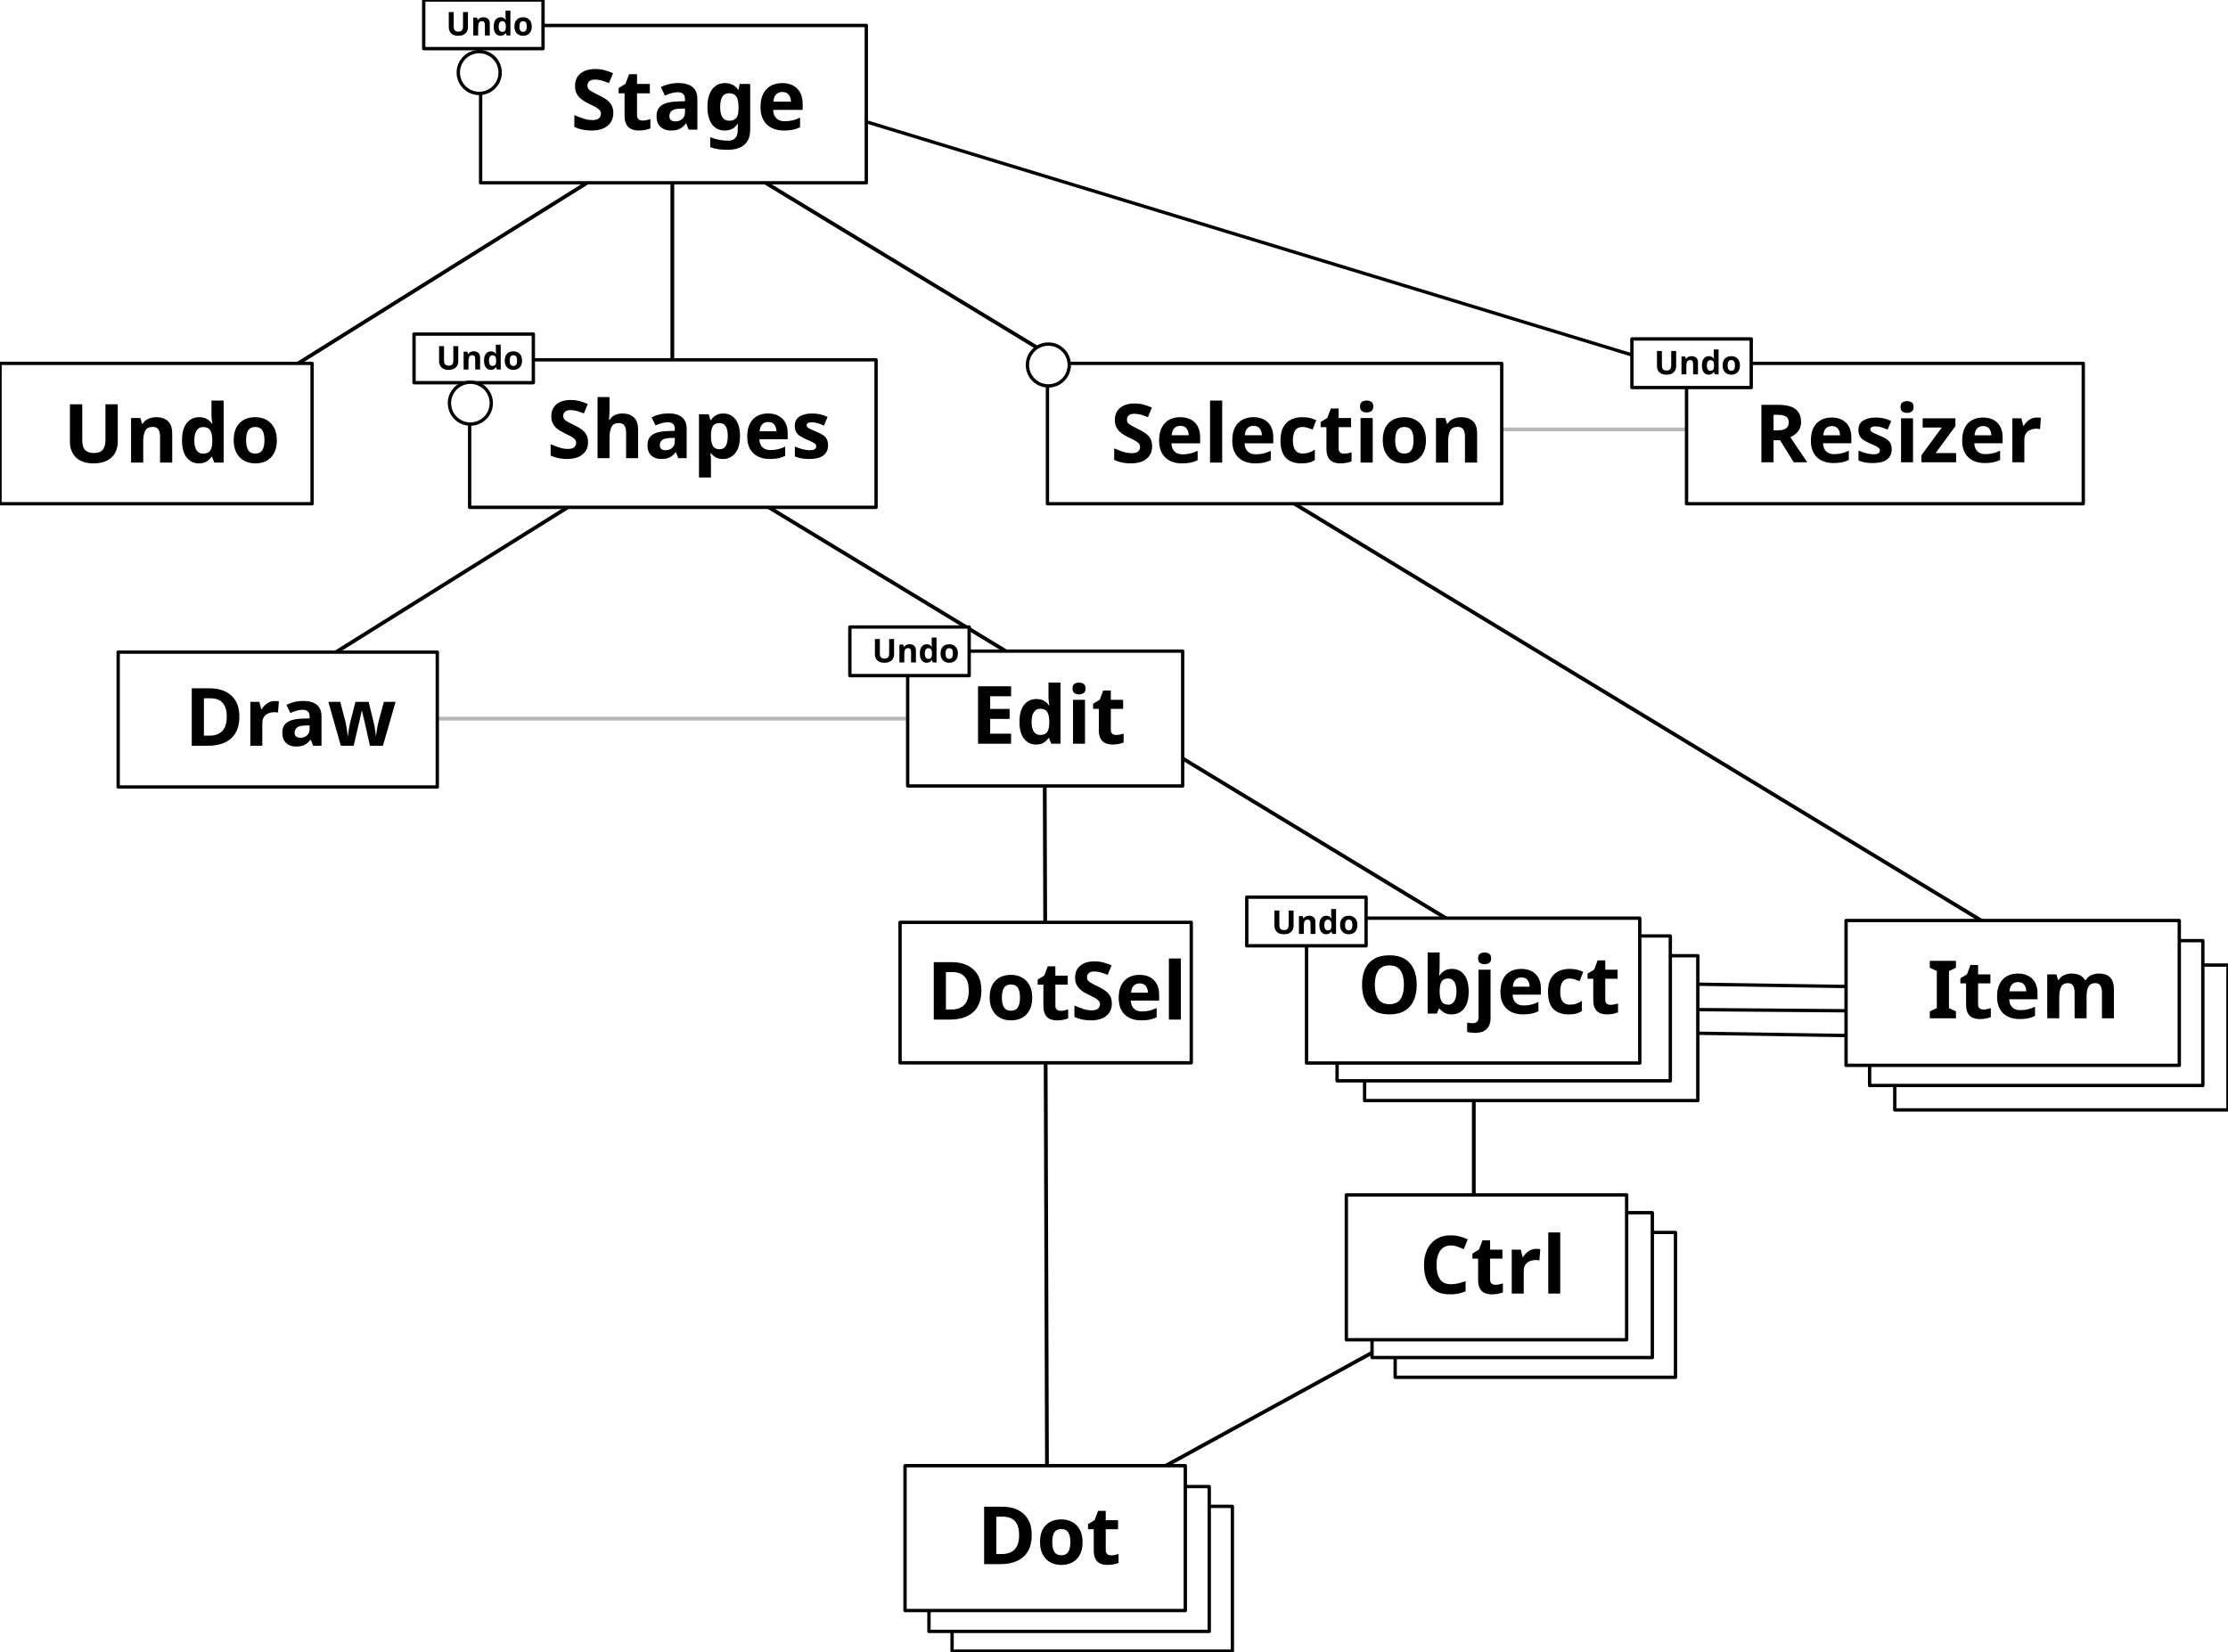
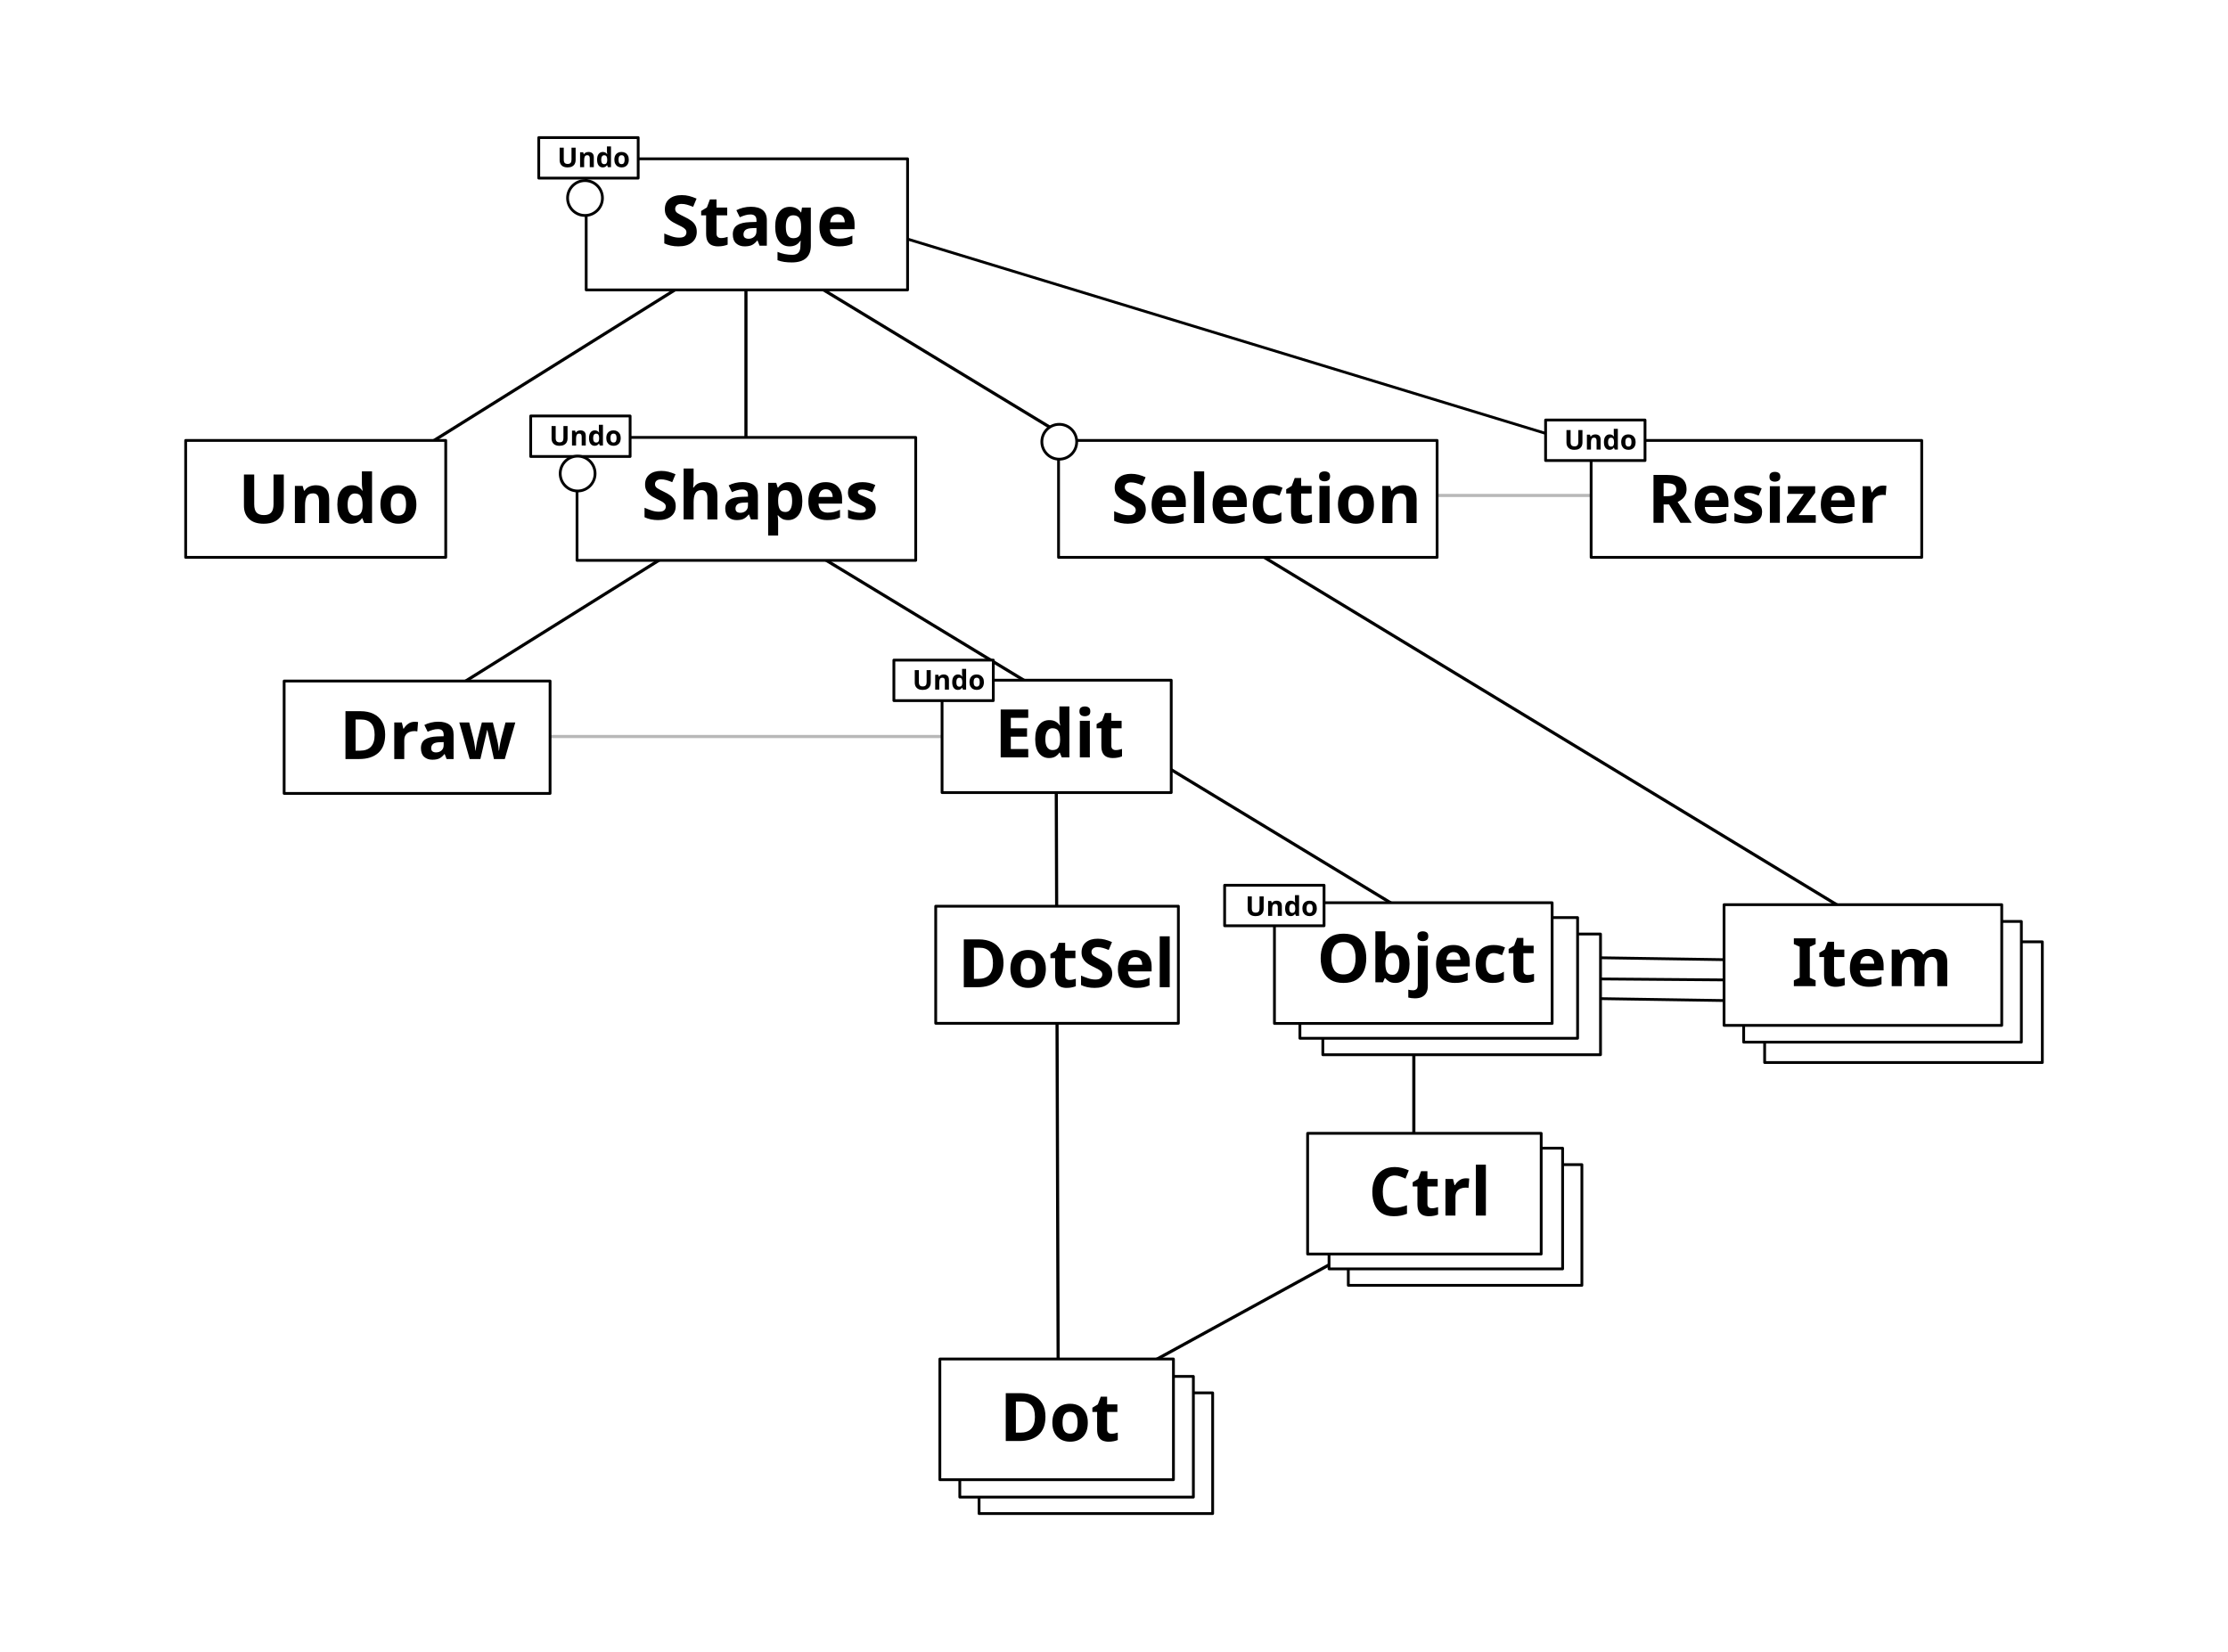
- <svg xmlns="http://www.w3.org/2000/svg" xmlns:ns1="http://svgjs.com/svgjs" width="100%" height="100%" version="1.1" style="stroke-linecap: round; stroke-linejoin: round;background: rgba(255, 255, 255, 1);" viewBox="423.701 359.157 5324.557 3946.711">
+ <svg xmlns="http://www.w3.org/2000/svg" xmlns:ns1="http://svgjs.com/svgjs" width="100%" height="100%" version="1.1" style="stroke-linecap: round; stroke-linejoin: round;background: rgba(255, 255, 255, 1);" viewBox="-108.755 -35.514 6389.468 4736.054">
  <svg id="S-14-ee8007" style="overflow: visible; pointer-events: none;" data-disabled="true">
    <line id="L-f9-565bf3" x1="437.419" y1="1327.986" x2="2464.392" y2="1327.986" style="stroke: rgb(184, 184, 184); stroke-opacity: 1; stroke-width: 9; fill: rgb(196, 196, 196); fill-opacity: 0;" transform="matrix(1,0,0,1,2774.088,57.59122)" />
    <line id="L-f2-ce9ff1" x1="994.62" y1="227.944" x2="3310.204" y2="933.265" style="stroke: rgb(0, 0, 0); stroke-opacity: 1; stroke-width: 8; fill: none; fill-opacity: 0;" transform="matrix(1,0,0,1,1437.221,403.36)" />
    <line id="L-ff-bb82e5" x1="4934.298" y1="2917.11" x2="1634.149" y2="914.137" style="stroke: rgb(0, 0, 0); stroke-opacity: 1; stroke-width: 9; fill: none; fill-opacity: 0;" transform="matrix(1,0,0,1,375.955,-265.5505)" />
    <line id="L-05-af3e59" x1="734.942" y1="1466.647" x2="1715.946" y2="853.343" style="stroke: rgb(0, 0, 0); stroke-opacity: 1; stroke-width: 9; fill: none; fill-opacity: 0;" transform="matrix(1,0,0,1,305.6076,-179.0931)" />
    <line id="L-0f-3659a1" x1="437.419" y1="1327.986" x2="2464.392" y2="1327.986" style="stroke: rgb(184, 184, 184); stroke-opacity: 1; stroke-width: 9; fill: rgb(196, 196, 196); fill-opacity: 0;" transform="matrix(1,0,0,1,296.0068,748.9656)" />
    <line id="L-11-06671b" x1="3361.782" y1="1962.697" x2="1634.149" y2="914.137" style="stroke: rgb(0, 0, 0); stroke-opacity: 1; stroke-width: 9; fill: none; fill-opacity: 0;" transform="matrix(1,0,0,1,576.9847,627.4082)" />
    <line id="L-ed-3f9ace" x1="992.281" y1="275.661" x2="992.281" y2="1149.702" style="stroke: rgb(0, 0, 0); stroke-opacity: 1; stroke-width: 9; fill: none; fill-opacity: 0;" transform="matrix(1,0,0,1,1038.198,324.1945)" />
    <line id="L-7f-db1f9f" x1="734.942" y1="1333.426" x2="1502.853" y2="853.343" style="stroke: rgb(0, 0, 0); stroke-opacity: 1; stroke-width: 9; fill: none; fill-opacity: 0;" transform="matrix(1,0,0,1,414.0669,633.1545)" />
    <line id="L-1b-5f1cf6" x1="1294.585" y1="2957.173" x2="2277.359" y2="2418.576" style="stroke: rgb(0, 0, 0); stroke-opacity: 1; stroke-width: 9; fill: none; fill-opacity: 0;" transform="matrix(1,0,0,1,1699.21,1023.777)" />
    <line id="L-ae-72d32b" x1="1887.713" y1="1890.501" x2="1887.713" y2="2509.415" style="stroke: rgb(0, 0, 0); stroke-opacity: 1; stroke-width: 9; fill: none; fill-opacity: 0;" transform="matrix(1,0,0,1,2058.142,899.8505)" />
    <line id="L-94-f58c82" x1="1248.665" y1="1343.291" x2="1254.807" y2="3223.66" style="stroke: rgb(0, 0, 0); stroke-opacity: 1; stroke-width: 9; fill: none; fill-opacity: 0;" transform="matrix(1,0,0,1,1671.407,771.4555)" />
    <line id="L-c9-54e9d2" x1="2836.86" y1="2390.626" x2="3562.481" y2="2401.789" style="stroke: rgb(0, 0, 0); stroke-opacity: 1; stroke-width: 8; fill: none; fill-opacity: 0;" transform="matrix(1,0,0,1,1498.622,435.9979)" />
    <line id="L-2e-537c79" x1="2842.442" y1="2334.809" x2="3556.9" y2="2340.391" style="stroke: rgb(0, 0, 0); stroke-opacity: 1; stroke-width: 8; fill: none; fill-opacity: 0;" transform="matrix(1,0,0,1,1437.222,435.9979)" />
    <line id="L-fb-c60820" x1="2836.86" y1="2390.626" x2="3562.481" y2="2401.789" style="stroke: rgb(0, 0, 0); stroke-opacity: 1; stroke-width: 8; fill: none; fill-opacity: 0;" transform="matrix(1,0,0,1,1498.622,318.7805)" />
  </svg>
  <svg id="S-1a-730474" style="overflow: visible; pointer-events: all;">
    <g id="G-38-737f03" transform="matrix(1,0,0,1,0,0)">
      <rect id="R-2d-17504c" width="796.361" height="346.207" style="stroke: rgb(0, 0, 0); stroke-opacity: 1; stroke-width: 8; fill: rgb(255, 255, 255); fill-opacity: 1;" transform="matrix(1,0,0,1,3684.852,2643.588)" />
      <rect id="R-6e-f70157" width="796.361" height="346.207" style="stroke: rgb(0, 0, 0); stroke-opacity: 1; stroke-width: 8; fill: rgb(255, 255, 255); fill-opacity: 1;" transform="matrix(1,0,0,1,3619.13,2596.341)" />
      <rect id="R-35-68d308" width="796.361" height="346.207" style="stroke: rgb(0, 0, 0); stroke-opacity: 1; stroke-width: 8; fill: rgb(255, 255, 255); fill-opacity: 1;" transform="matrix(1,0,0,1,3546.107,2553.819)" />
      <text id="T-26-954cd9" font-family="Apple SD Gothic Neo" font-size="192.223" font-weight="bold" font-style="normal" style="stroke: rgb(0, 0, 0); stroke-opacity: 1; stroke-width: 0; fill: rgb(0, 0, 0); fill-opacity: 1;" transform="matrix(1,0,0,1,3667.563,2560.851)" ns1:data="{&quot;leading&quot;:&quot;1.15&quot;}">
        <tspan id="SvgjsTspan53709" dy="221.057" x="0" ns1:data="{&quot;newLined&quot;:true}">Object</tspan>
      </text>
      <g id="G-d0-e7e4bb" transform="matrix(1,0,0,1,1437.222,363.4347)">
        <rect id="R-68-5ebf6c" width="285.142" height="116.223" style="stroke: rgb(0, 0, 0); stroke-opacity: 1; stroke-width: 8; fill: rgb(255, 255, 255); fill-opacity: 1;" transform="matrix(1,0,0,1,1966.027,2140.188)" />
        <text id="T-35-4062c0" font-family="Apple SD Gothic Neo" font-size="78.231" font-weight="bold" font-style="normal" style="stroke: rgb(0, 0, 0); stroke-opacity: 1; stroke-width: 0; fill: rgb(0, 0, 0); fill-opacity: 1;" transform="matrix(1,0,0,1,2025.458,2138.055)" ns1:data="{&quot;leading&quot;:&quot;1.15&quot;}">
          <tspan id="SvgjsTspan5632" dy="89.966" x="0" ns1:data="{&quot;newLined&quot;:true}">Undo</tspan>
        </text>
      </g>
    </g>
    <g id="G-dc-95cd1c" transform="matrix(1,0,0,1,1437.224,363.4358)">
      <rect id="R-3b-e56f5f" width="762.643" height="322.354" style="stroke: rgb(0, 0, 0); stroke-opacity: 1; stroke-width: 8; fill: rgb(255, 255, 255); fill-opacity: 1;" transform="matrix(1,0,0,1,-731.1129,1554.435)" />
      <text id="T-3a-e12be1" font-family="Apple SD Gothic Neo" font-size="192.223" font-weight="bold" font-style="normal" style="stroke: rgb(0, 0, 0); stroke-opacity: 1; stroke-width: 0; fill: rgb(0, 0, 0); fill-opacity: 1;" transform="matrix(1,0,0,1,-572.5376,1557.147)" ns1:data="{&quot;leading&quot;:&quot;1.15&quot;}">
        <tspan id="SvgjsTspan64784" dy="221.057" x="0" ns1:data="{&quot;newLined&quot;:true}">Draw</tspan>
      </text>
    </g>
    <g id="G-bc-4f722b" transform="matrix(1,0,0,1,1437.224,363.4357)">
      <g id="G-73-12b0d6" transform="matrix(1,0,0,1,0.1535441,0)">
        <rect id="R-a1-9e9da6" width="657.206" height="322.354" style="stroke: rgb(0, 0, 0); stroke-opacity: 1; stroke-width: 8; fill: rgb(255, 255, 255); fill-opacity: 1;" transform="matrix(1,0,0,1,1155.529,1552.048)" />
        <text id="T-76-6526e2" font-family="Apple SD Gothic Neo" font-size="192.223" font-weight="bold" font-style="normal" style="stroke: rgb(0, 0, 0); stroke-opacity: 1; stroke-width: 0; fill: rgb(0, 0, 0); fill-opacity: 1;" transform="matrix(1,0,0,1,1306.344,1552.373)" ns1:data="{&quot;leading&quot;:&quot;1.15&quot;}">
          <tspan id="SvgjsTspan46047" dy="221.057" x="0" ns1:data="{&quot;newLined&quot;:true}">Edit</tspan>
        </text>
      </g>
      <g id="G-c8-913305" transform="matrix(1,0,0,1,1404.975,1192.92)">
        <rect id="R-c2-f48f3f" width="285.142" height="116.223" style="stroke: rgb(0, 0, 0); stroke-opacity: 1; stroke-width: 8; fill: rgb(255, 255, 255); fill-opacity: 1;" transform="matrix(1,0,0,1,-387.4901,301.4634)" />
        <text id="T-1f-51aab6" font-family="Apple SD Gothic Neo" font-size="78.231" font-weight="bold" font-style="normal" style="stroke: rgb(0, 0, 0); stroke-opacity: 1; stroke-width: 0; fill: rgb(0, 0, 0); fill-opacity: 1;" transform="matrix(1,0,0,1,-334.2647,296.2253)" ns1:data="{&quot;leading&quot;:&quot;1.15&quot;}">
          <tspan id="SvgjsTspan5632" dy="89.966" x="0" ns1:data="{&quot;newLined&quot;:true}">Undo</tspan>
        </text>
      </g>
    </g>
    <g id="G-bc-e75066" transform="matrix(1,0,0,1,1437.223,363.4391)">
      <rect id="R-15-c5fe4d" width="695.937" height="335.796" style="stroke: rgb(0, 0, 0); stroke-opacity: 1; stroke-width: 8; fill: rgb(255, 255, 255); fill-opacity: 1;" transform="matrix(1,0,0,1,1137.452,2200.323)" />
      <text id="T-5c-983eb2" font-family="Apple SD Gothic Neo" font-size="192.223" font-weight="bold" font-style="normal" style="stroke: rgb(0, 0, 0); stroke-opacity: 1; stroke-width: 0; fill: rgb(0, 0, 0); fill-opacity: 1;" transform="matrix(1,0,0,1,1200.73,2211.679)" ns1:data="{&quot;leading&quot;:&quot;1.15&quot;}">
        <tspan id="SvgjsTspan51053" dy="221.057" x="0" ns1:data="{&quot;newLined&quot;:true}">DotSel</tspan>
      </text>
    </g>
    <g id="G-54-64f59c" transform="matrix(1,0,0,1,1437.222,363.4351)">
      <rect id="R-0c-7965e7" width="669.866" height="346.207" style="stroke: rgb(0, 0, 0); stroke-opacity: 1; stroke-width: 8; fill: rgb(255, 255, 255); fill-opacity: 1;" transform="matrix(1,0,0,1,1261.811,3596.226)" />
      <rect id="R-e5-8c0e43" width="669.866" height="346.207" style="stroke: rgb(0, 0, 0); stroke-opacity: 1; stroke-width: 8; fill: rgb(255, 255, 255); fill-opacity: 1;" transform="matrix(1,0,0,1,1206.526,3548.979)" />
      <g id="G-b5-695ff2" transform="matrix(1,0,0,1,-14.18368,0)">
        <rect id="R-39-de5f39" width="669.866" height="346.207" style="stroke: rgb(0, 0, 0); stroke-opacity: 1; stroke-width: 8; fill: rgb(255, 255, 255); fill-opacity: 1;" transform="matrix(1,0,0,1,1163.536,3499.086)" />
        <text id="T-1f-601480" font-family="Apple SD Gothic Neo" font-size="192.224" font-weight="bold" font-style="normal" style="stroke: rgb(0, 0, 0); stroke-opacity: 1; stroke-width: 0; fill: rgb(0, 0, 0); fill-opacity: 1;" transform="matrix(1,0,0,1,1335.261,3513.286)" ns1:data="{&quot;leading&quot;:&quot;1.15&quot;}">
          <tspan id="SvgjsTspan54571" dy="221.057" x="0" ns1:data="{&quot;newLined&quot;:true}">Dot</tspan>
        </text>
      </g>
    </g>
    <g id="G-9f-e8de12" transform="matrix(1,0,0,1,1437.223,363.4347)">
      <rect id="R-32-a97ad7" width="669.867" height="346.207" style="stroke: rgb(0, 0, 0); stroke-opacity: 1; stroke-width: 8; fill: rgb(255, 255, 255); fill-opacity: 1;" transform="matrix(1,0,0,1,2320.71,2941.596)" />
      <rect id="R-cb-3cf3a7" width="669.867" height="346.207" style="stroke: rgb(0, 0, 0); stroke-opacity: 1; stroke-width: 8; fill: rgb(255, 255, 255); fill-opacity: 1;" transform="matrix(1,0,0,1,2265.43,2894.35)" />
      <rect id="R-e1-36f6bd" width="669.867" height="346.207" style="stroke: rgb(0, 0, 0); stroke-opacity: 1; stroke-width: 8; fill: rgb(255, 255, 255); fill-opacity: 1;" transform="matrix(1,0,0,1,2204.009,2851.828)" />
      <text id="T-b6-5696d3" font-family="Apple SD Gothic Neo" font-size="192.223" font-weight="bold" font-style="normal" style="stroke: rgb(0, 0, 0); stroke-opacity: 1; stroke-width: 0; fill: rgb(0, 0, 0); fill-opacity: 1;" transform="matrix(1,0,0,1,2378.431,2866.589)" ns1:data="{&quot;leading&quot;:&quot;1.15&quot;}">
        <tspan id="SvgjsTspan54276" dy="221.057" x="0" ns1:data="{&quot;newLined&quot;:true}">Ctrl</tspan>
      </text>
    </g>
    <g id="G-fc-76f558" transform="matrix(1,0,0,1,1437.22,363.4351)">
      <rect id="R-cf-018dc5" width="796.361" height="346.207" style="stroke: rgb(0, 0, 0); stroke-opacity: 1; stroke-width: 8; fill: rgb(255, 255, 255); fill-opacity: 1;" transform="matrix(1,0,0,1,3514.676,2302.481)" />
      <rect id="R-fb-86b304" width="796.361" height="346.207" style="stroke: rgb(0, 0, 0); stroke-opacity: 1; stroke-width: 8; fill: rgb(255, 255, 255); fill-opacity: 1;" transform="matrix(1,0,0,1,3454.536,2244.07)" />
      <g id="G-96-6a686a" transform="matrix(1,0,0,1,446.5378,647.4768)">
        <rect id="R-1e-39bf84" width="796.361" height="346.207" style="stroke: rgb(0, 0, 0); stroke-opacity: 1; stroke-width: 8; fill: rgb(255, 255, 255); fill-opacity: 1;" transform="matrix(1,0,0,1,2951.723,1548.49)" />
        <text id="T-56-c2b550" font-family="Apple SD Gothic Neo" font-size="192.223" font-weight="bold" font-style="normal" style="stroke: rgb(0, 0, 0); stroke-opacity: 1; stroke-width: 0; fill: rgb(0, 0, 0); fill-opacity: 1;" transform="matrix(1,0,0,1,3145.742,1561.102)" ns1:data="{&quot;leading&quot;:&quot;1.15&quot;}">
          <tspan id="SvgjsTspan3237" dy="221.057" x="0" ns1:data="{&quot;newLined&quot;:true}">Item</tspan>
        </text>
      </g>
    </g>
    <g id="G-c5-668277" transform="matrix(1,0,0,1,1437.225,363.4359)">
      <rect id="R-0e-ba0a7d" width="921.683" height="376.069" style="stroke: rgb(0, 0, 0); stroke-opacity: 1; stroke-width: 8; fill: rgb(255, 255, 255); fill-opacity: 1;" transform="matrix(1,0,0,1,135.0935,56.53632)" />
      <text id="T-8a-1c103d" font-family="Apple SD Gothic Neo" font-size="200.308" font-weight="bold" font-style="normal" style="stroke: rgb(0, 0, 0); stroke-opacity: 1; stroke-width: 0; fill: rgb(0, 0, 0); fill-opacity: 1;" transform="matrix(1,0,0,1,349.8469,75.35754)" ns1:data="{&quot;leading&quot;:&quot;1.15&quot;}">
        <tspan id="SvgjsTspan34389" dy="230.355" x="0" ns1:data="{&quot;newLined&quot;:true}">Stage</tspan>
      </text>
      <g id="G-81-04d95d" transform="matrix(1,0,0,1,386.5773,-305.742)">
        <rect id="R-25-495308" width="285.142" height="116.223" style="stroke: rgb(0, 0, 0); stroke-opacity: 1; stroke-width: 8; fill: rgb(255, 255, 255); fill-opacity: 1;" transform="matrix(1,0,0,1,-387.4901,301.4634)" />
        <text id="T-8b-02cc39" font-family="Apple SD Gothic Neo" font-size="78.231" font-weight="bold" font-style="normal" style="stroke: rgb(0, 0, 0); stroke-opacity: 1; stroke-width: 0; fill: rgb(0, 0, 0); fill-opacity: 1;" transform="matrix(1,0,0,1,-334.2647,296.2253)" ns1:data="{&quot;leading&quot;:&quot;1.15&quot;}">
          <tspan id="SvgjsTspan5632" dy="89.966" x="0" ns1:data="{&quot;newLined&quot;:true}">Undo</tspan>
        </text>
      </g>
      <circle id="C-67-13d2ca" r="50" cx="0" cy="0" style="stroke: rgb(0, 0, 0); stroke-opacity: 1; stroke-width: 8; fill: rgb(255, 255, 255); fill-opacity: 1;" transform="matrix(1,0,0,1,131.7222,169.0715)" />
    </g>
    <g id="G-be-c47228" transform="matrix(1,0,0,1,1437.224,357.5752)">
      <rect id="R-b4-3440dd" width="745.821" height="335.475" style="stroke: rgb(0, 0, 0); stroke-opacity: 1; stroke-width: 8; fill: rgb(255, 255, 255); fill-opacity: 1;" transform="matrix(1,0,0,1,-1013.523,870.1637)" />
      <text id="T-c7-f6ef1a" font-family="Apple SD Gothic Neo" font-size="195.084" font-weight="bold" font-style="normal" style="stroke: rgb(0, 0, 0); stroke-opacity: 1; stroke-width: 0; fill: rgb(0, 0, 0); fill-opacity: 1;" transform="matrix(1,0,0,1,-862.9824,882.871)" ns1:data="{&quot;leading&quot;:&quot;1.15&quot;}">
        <tspan id="SvgjsTspan5632" dy="224.346" x="0" ns1:data="{&quot;newLined&quot;:true}">Undo</tspan>
      </text>
    </g>
    <g id="G-68-0eebed" transform="matrix(1,0,0,1,1437.223,363.4358)">
      <g id="G-06-6e0e02" transform="matrix(1,0,0,1,0,8.177322)">
        <rect id="R-4d-ee8552" width="971.3" height="352.642" style="stroke: rgb(0, 0, 0); stroke-opacity: 1; stroke-width: 8; fill: rgb(255, 255, 255); fill-opacity: 1;" transform="matrix(1,0,0,1,108.8313,847.5429)" />
        <text id="T-b1-f019c8" font-family="Apple SD Gothic Neo" font-size="192.223" font-weight="bold" font-style="normal" style="stroke: rgb(0, 0, 0); stroke-opacity: 1; stroke-width: 0; fill: rgb(0, 0, 0); fill-opacity: 1;" transform="matrix(1,0,0,1,293.6057,861.6801)" ns1:data="{&quot;leading&quot;:&quot;1.15&quot;}">
          <tspan id="SvgjsTspan40079" dy="221.057" x="0" ns1:data="{&quot;newLined&quot;:true}">Shapes</tspan>
        </text>
      </g>
      <g id="G-e8-e96d3e" transform="matrix(1,0,0,1,363.4323,492.7731)">
        <rect id="R-a4-302766" width="285.142" height="116.223" style="stroke: rgb(0, 0, 0); stroke-opacity: 1; stroke-width: 8; fill: rgb(255, 255, 255); fill-opacity: 1;" transform="matrix(1,0,0,1,-387.4901,301.4634)" />
        <text id="T-96-8ea894" font-family="Apple SD Gothic Neo" font-size="78.231" font-weight="bold" font-style="normal" style="stroke: rgb(0, 0, 0); stroke-opacity: 1; stroke-width: 0; fill: rgb(0, 0, 0); fill-opacity: 1;" transform="matrix(1,0,0,1,-334.2647,296.2253)" ns1:data="{&quot;leading&quot;:&quot;1.15&quot;}">
          <tspan id="SvgjsTspan5632" dy="89.966" x="0" ns1:data="{&quot;newLined&quot;:true}">Undo</tspan>
        </text>
      </g>
      <circle id="C-34-193483" r="50" cx="0" cy="0" style="stroke: rgb(0, 0, 0); stroke-opacity: 1; stroke-width: 8; fill: rgb(255, 255, 255); fill-opacity: 1;" transform="matrix(1,0,0,1,110.5785,959.3538)" />
    </g>
    <g id="G-48-5c2097" transform="matrix(1,0,0,1,1437.222,363.4353)">
      <g id="G-47-b6b82d" transform="matrix(1,0,0,1,2381.72,-1165.087)">
        <rect id="R-fb-bf544a" width="1085.649" height="335.475" style="stroke: rgb(0, 0, 0); stroke-opacity: 1; stroke-width: 8; fill: rgb(255, 255, 255); fill-opacity: 1;" transform="matrix(1,0,0,1,-892.0025,2029.391)" />
        <text id="T-1d-61880e" font-family="Apple SD Gothic Neo" font-size="195.084" font-weight="bold" font-style="normal" style="stroke: rgb(0, 0, 0); stroke-opacity: 1; stroke-width: 0; fill: rgb(0, 0, 0); fill-opacity: 1;" transform="matrix(1,0,0,1,-741.4622,2042.099)" ns1:data="{&quot;leading&quot;:&quot;1.15&quot;}">
          <tspan id="SvgjsTspan1445" dy="224.346" x="0" ns1:data="{&quot;newLined&quot;:true}">Selection</tspan>
        </text>
      </g>
      <circle id="C-29-13e21b" r="50" cx="0" cy="0" style="stroke: rgb(0, 0, 0); stroke-opacity: 1; stroke-width: 8; fill: rgb(255, 255, 255); fill-opacity: 1;" transform="matrix(1,0,0,1,1491.837,868.1476)" />
    </g>
    <g id="G-38-591e0e" transform="matrix(1,0,0,1,1437.224,363.4358)">
      <g id="G-f9-4d17e8" transform="matrix(1,0,0,1,3742.206,-1643.61)">
        <rect id="R-7a-ce7fef" width="948.072" height="335.475" style="stroke: rgb(0, 0, 0); stroke-opacity: 1; stroke-width: 8; fill: rgb(255, 255, 255); fill-opacity: 1;" transform="matrix(1,0,0,1,-725.1313,2507.914)" />
        <text id="T-75-e534f7" font-family="Apple SD Gothic Neo" font-size="192.223" font-weight="bold" font-style="normal" style="stroke: rgb(0, 0, 0); stroke-opacity: 1; stroke-width: 0; fill: rgb(0, 0, 0); fill-opacity: 1;" transform="matrix(1,0,0,1,-563.5651,2523.168)" ns1:data="{&quot;leading&quot;:&quot;1.15&quot;}">
          <tspan id="SvgjsTspan1729" dy="221.057" x="0" ns1:data="{&quot;newLined&quot;:true}">Resizer</tspan>
        </text>
      </g>
      <g id="G-5e-b8a3c6" transform="matrix(1,0,0,1,3273.968,504.3482)">
        <rect id="R-fe-e34055" width="285.142" height="116.223" style="stroke: rgb(0, 0, 0); stroke-opacity: 1; stroke-width: 8; fill: rgb(255, 255, 255); fill-opacity: 1;" transform="matrix(1,0,0,1,-387.4901,301.4634)" />
        <text id="T-a0-83996d" font-family="Apple SD Gothic Neo" font-size="78.231" font-weight="bold" font-style="normal" style="stroke: rgb(0, 0, 0); stroke-opacity: 1; stroke-width: 0; fill: rgb(0, 0, 0); fill-opacity: 1;" transform="matrix(1,0,0,1,-334.2647,296.2253)" ns1:data="{&quot;leading&quot;:&quot;1.15&quot;}">
          <tspan id="SvgjsTspan5632" dy="89.966" x="0" ns1:data="{&quot;newLined&quot;:true}">Undo</tspan>
        </text>
      </g>
    </g>
  </svg>
</svg>
